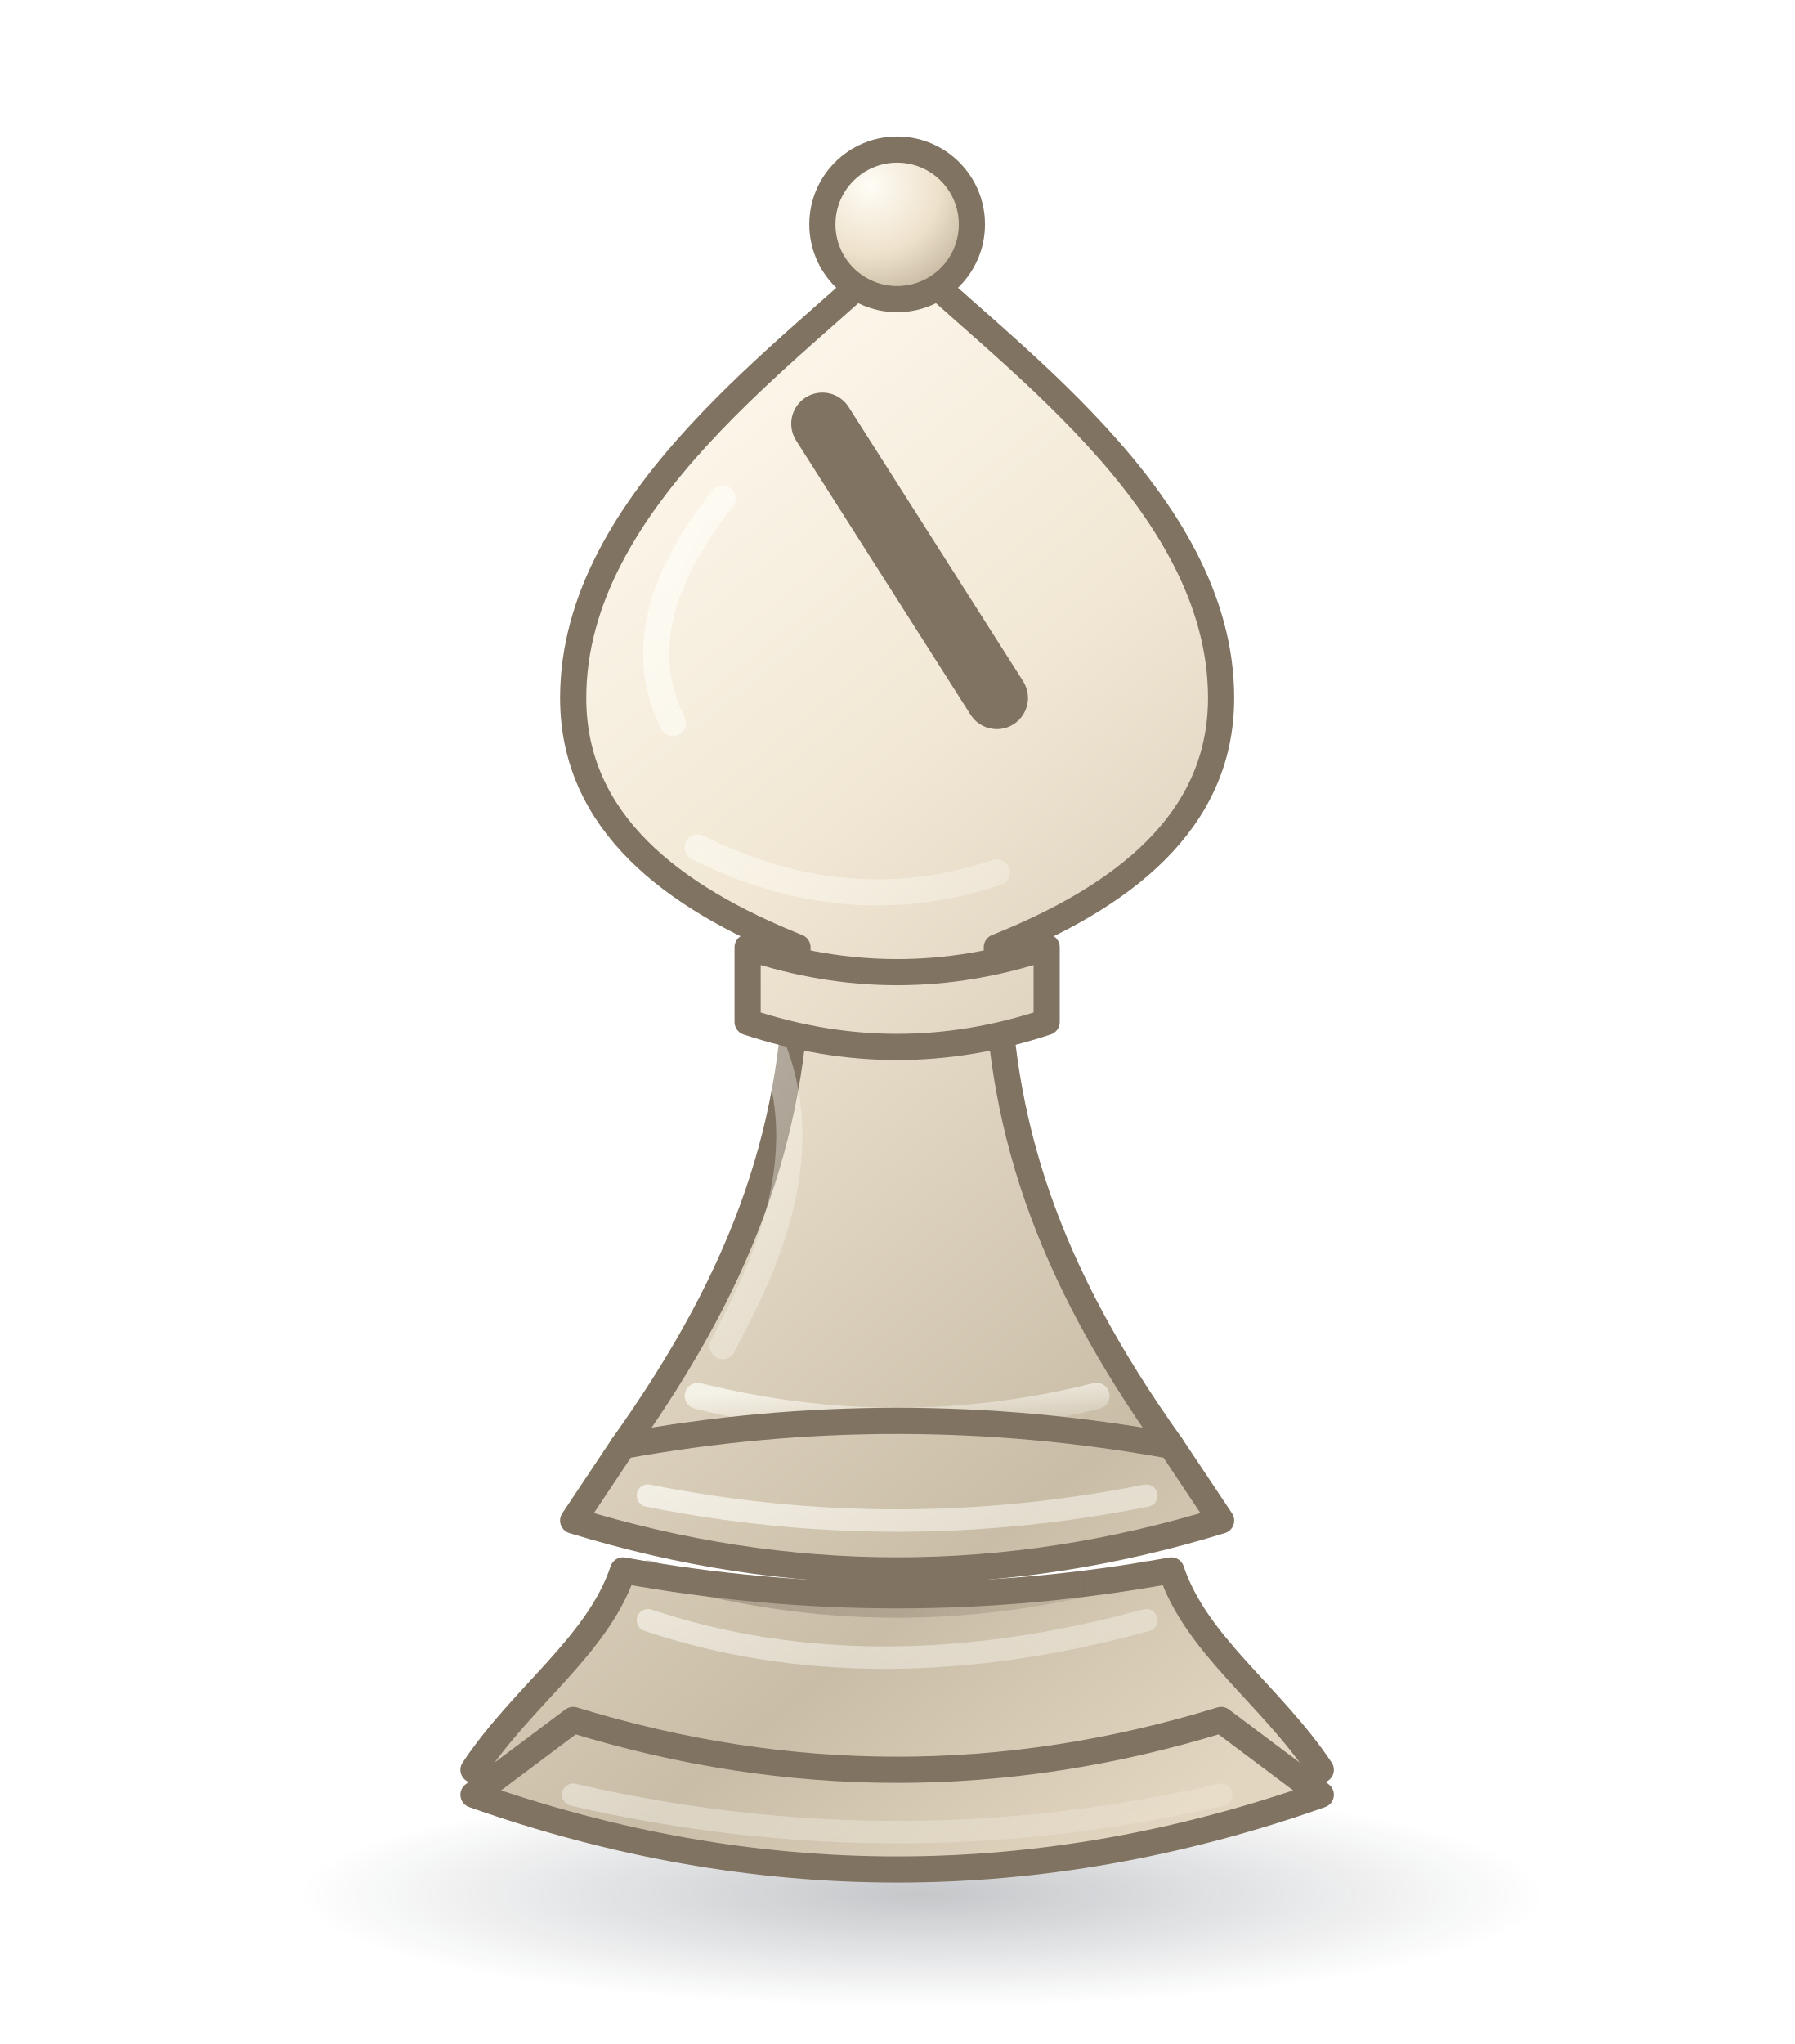
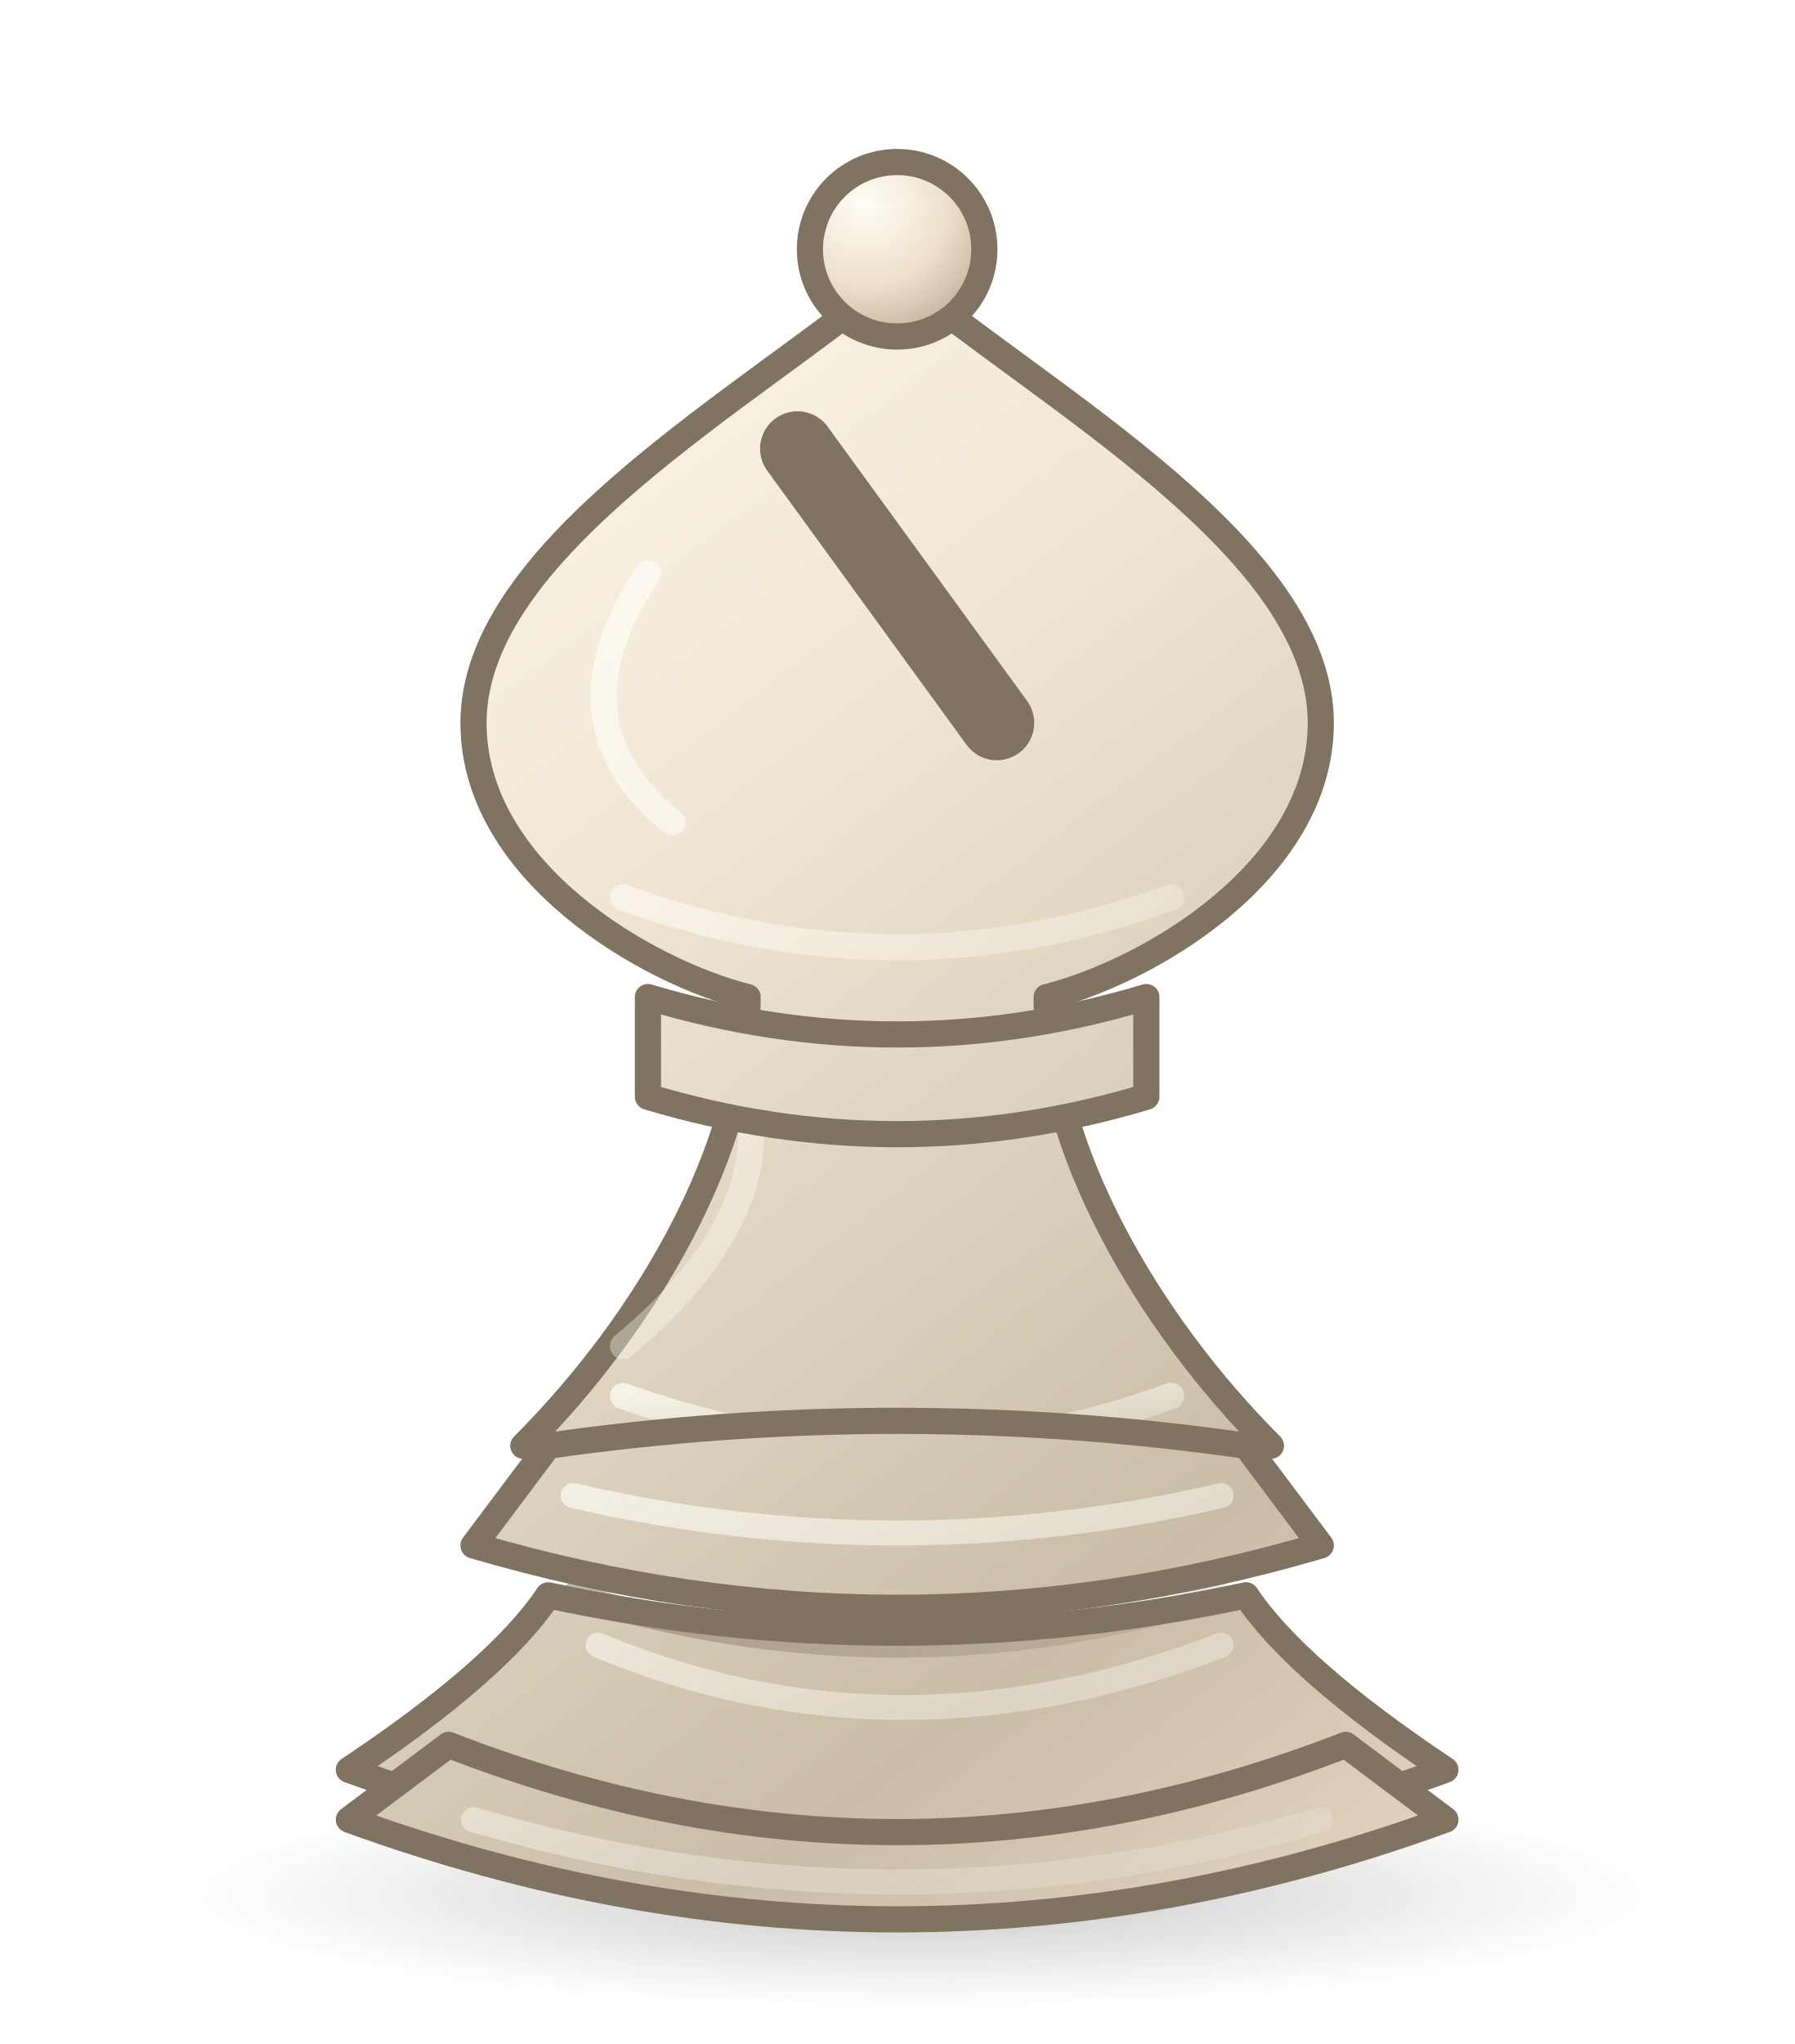
<svg xmlns="http://www.w3.org/2000/svg" viewBox="0 0 72 82">
  <defs>
-     <linearGradient id="body" x1="19" y1="18" x2="57" y2="65" gradientUnits="userSpaceOnUse">
+     <linearGradient id="body" x1="12" y1="10" x2="61" y2="74" gradientUnits="userSpaceOnUse">
      <stop stop-color="#fffaf0" />
      <stop offset=".34" stop-color="#f1e7d4" />
      <stop offset=".78" stop-color="#c9bda7" />
      <stop offset="1" stop-color="#e2d6c0" />
    </linearGradient>
    <radialGradient id="sphere" cx=".32" cy=".24" r=".83">
      <stop stop-color="#fffdf6" />
      <stop offset=".56" stop-color="#eee1cb" />
      <stop offset="1" stop-color="#beb097" />
    </radialGradient>
    <linearGradient id="rim" x1="0" y1="0" x2=".8" y2="1">
      <stop stop-color="#fffef8" stop-opacity=".7" />
      <stop offset="1" stop-color="#fffef8" stop-opacity=".16" />
    </linearGradient>
    <linearGradient id="shade">
      <stop stop-color="#807361" stop-opacity=".5" />
      <stop offset="1" stop-color="#807361" stop-opacity=".15" />
    </linearGradient>
    <linearGradient id="ink">
      <stop stop-color="#807361" />
      <stop offset="1" stop-color="#807361" />
    </linearGradient>
    <radialGradient id="shadow">
-       <stop stop-color="#0c1420" stop-opacity=".24" />
-       <stop offset="1" stop-color="#0c1420" stop-opacity="0" />
+       <stop stop-color="#181c13" stop-opacity=".24" />
+       <stop offset="1" stop-color="#181c13" stop-opacity="0" />
    </radialGradient>
  </defs>
-   <ellipse cx="37" cy="76" rx="25" ry="4.5" fill="url(#shadow)" />
+   <ellipse cx="37" cy="76" rx="29" ry="4.5" fill="url(#shadow)" />
  <g fill="url(#body)" stroke="#807361" stroke-width="1.05" stroke-linejoin="round" stroke-linecap="round">
-     <path d="M36 10 C32 14 23 20 23 28 C23 33 27 36 32 38 C32 45 30 51 25 58 H47 C42 51 40 45 40 38 C45 36 49 33 49 28 C49 20 40 14 36 10 Z" />
-     <circle cx="36" cy="9" r="3" fill="url(#sphere)" />
-     <path d="M33 17 L40 28" fill="none" stroke="url(#ink)" stroke-width="2.5" />
-     <path d="M29 20 Q25 25 27 29 M28 34 Q34 37 40 35 M31 42 C33 47 30 52 29 54" fill="none" stroke="url(#rim)" />
-     <path d="M30 38 Q36 40 42 38 L42 41 Q36 43 30 41 Z" />
-     <path d="M28 56 Q36 58 44 56" fill="none" stroke="url(#rim)" />
-     <path d="M25 58 Q36 56 47 58 L49 61 Q36 65 23 61 Z" />
-     <path d="M25 63 Q36 65 47 63 C48 66 51 68 53 71 Q36 77 19 71 C21 68 24 66 25 63 Z" />
-     <path d="M23 69 Q36 73 49 69 L53 72 Q36 78 19 72 Z" />
-     <path d="M26 60 Q36 62 46 60 M26 65 Q35 68 46 65 M23 72 Q36 75 49 72" fill="none" stroke="url(#rim)" stroke-width=".9" />
-     <path d="M26 63 Q36 66 46 63" fill="none" stroke="url(#shade)" stroke-width=".8" />
+     <path d="M36 11 C30 16 19 22 19 29 C19 35 26 39 30 40 C30 46 26 53 21 58 H51 C46 53 42 46 42 40 C46 39 53 35 53 29 C53 22 42 16 36 11 Z" />
+     <circle cx="36" cy="10" r="3.5" fill="url(#sphere)" />
+     <path d="M32 18 L40 29" fill="none" stroke="url(#ink)" stroke-width="3" />
+     <path d="M26 23 Q22 29 27 33 M25 36 Q36 40 47 36 M30 44 Q31 49 25 54" fill="none" stroke="url(#rim)" />
+     <path d="M26 40 Q36 43 46 40 L46 44 Q36 47 26 44 Z" />
+     <path d="M25 56 Q36 60 47 56" fill="none" stroke="url(#rim)" />
+     <path d="M22 58 Q36 56 50 58 L53 62 Q36 67 19 62 Z" />
+     <path d="M22 64 Q36 67 50 64 Q52 67 58 71 Q36 79 14 71 Q20 67 22 64 Z" />
+     <path d="M18 70 Q36 77 54 70 L58 73 Q36 81 14 73 Z" />
+     <path d="M23 60 Q36 63 49 60 M24 66 Q36 71 49 66 M19 73 Q36 78 53 73" fill="none" stroke="url(#rim)" stroke-width="1" />
+     <path d="M23 64 Q36 68 49 64" fill="none" stroke="url(#shade)" stroke-width="1" />
  </g>
</svg>
